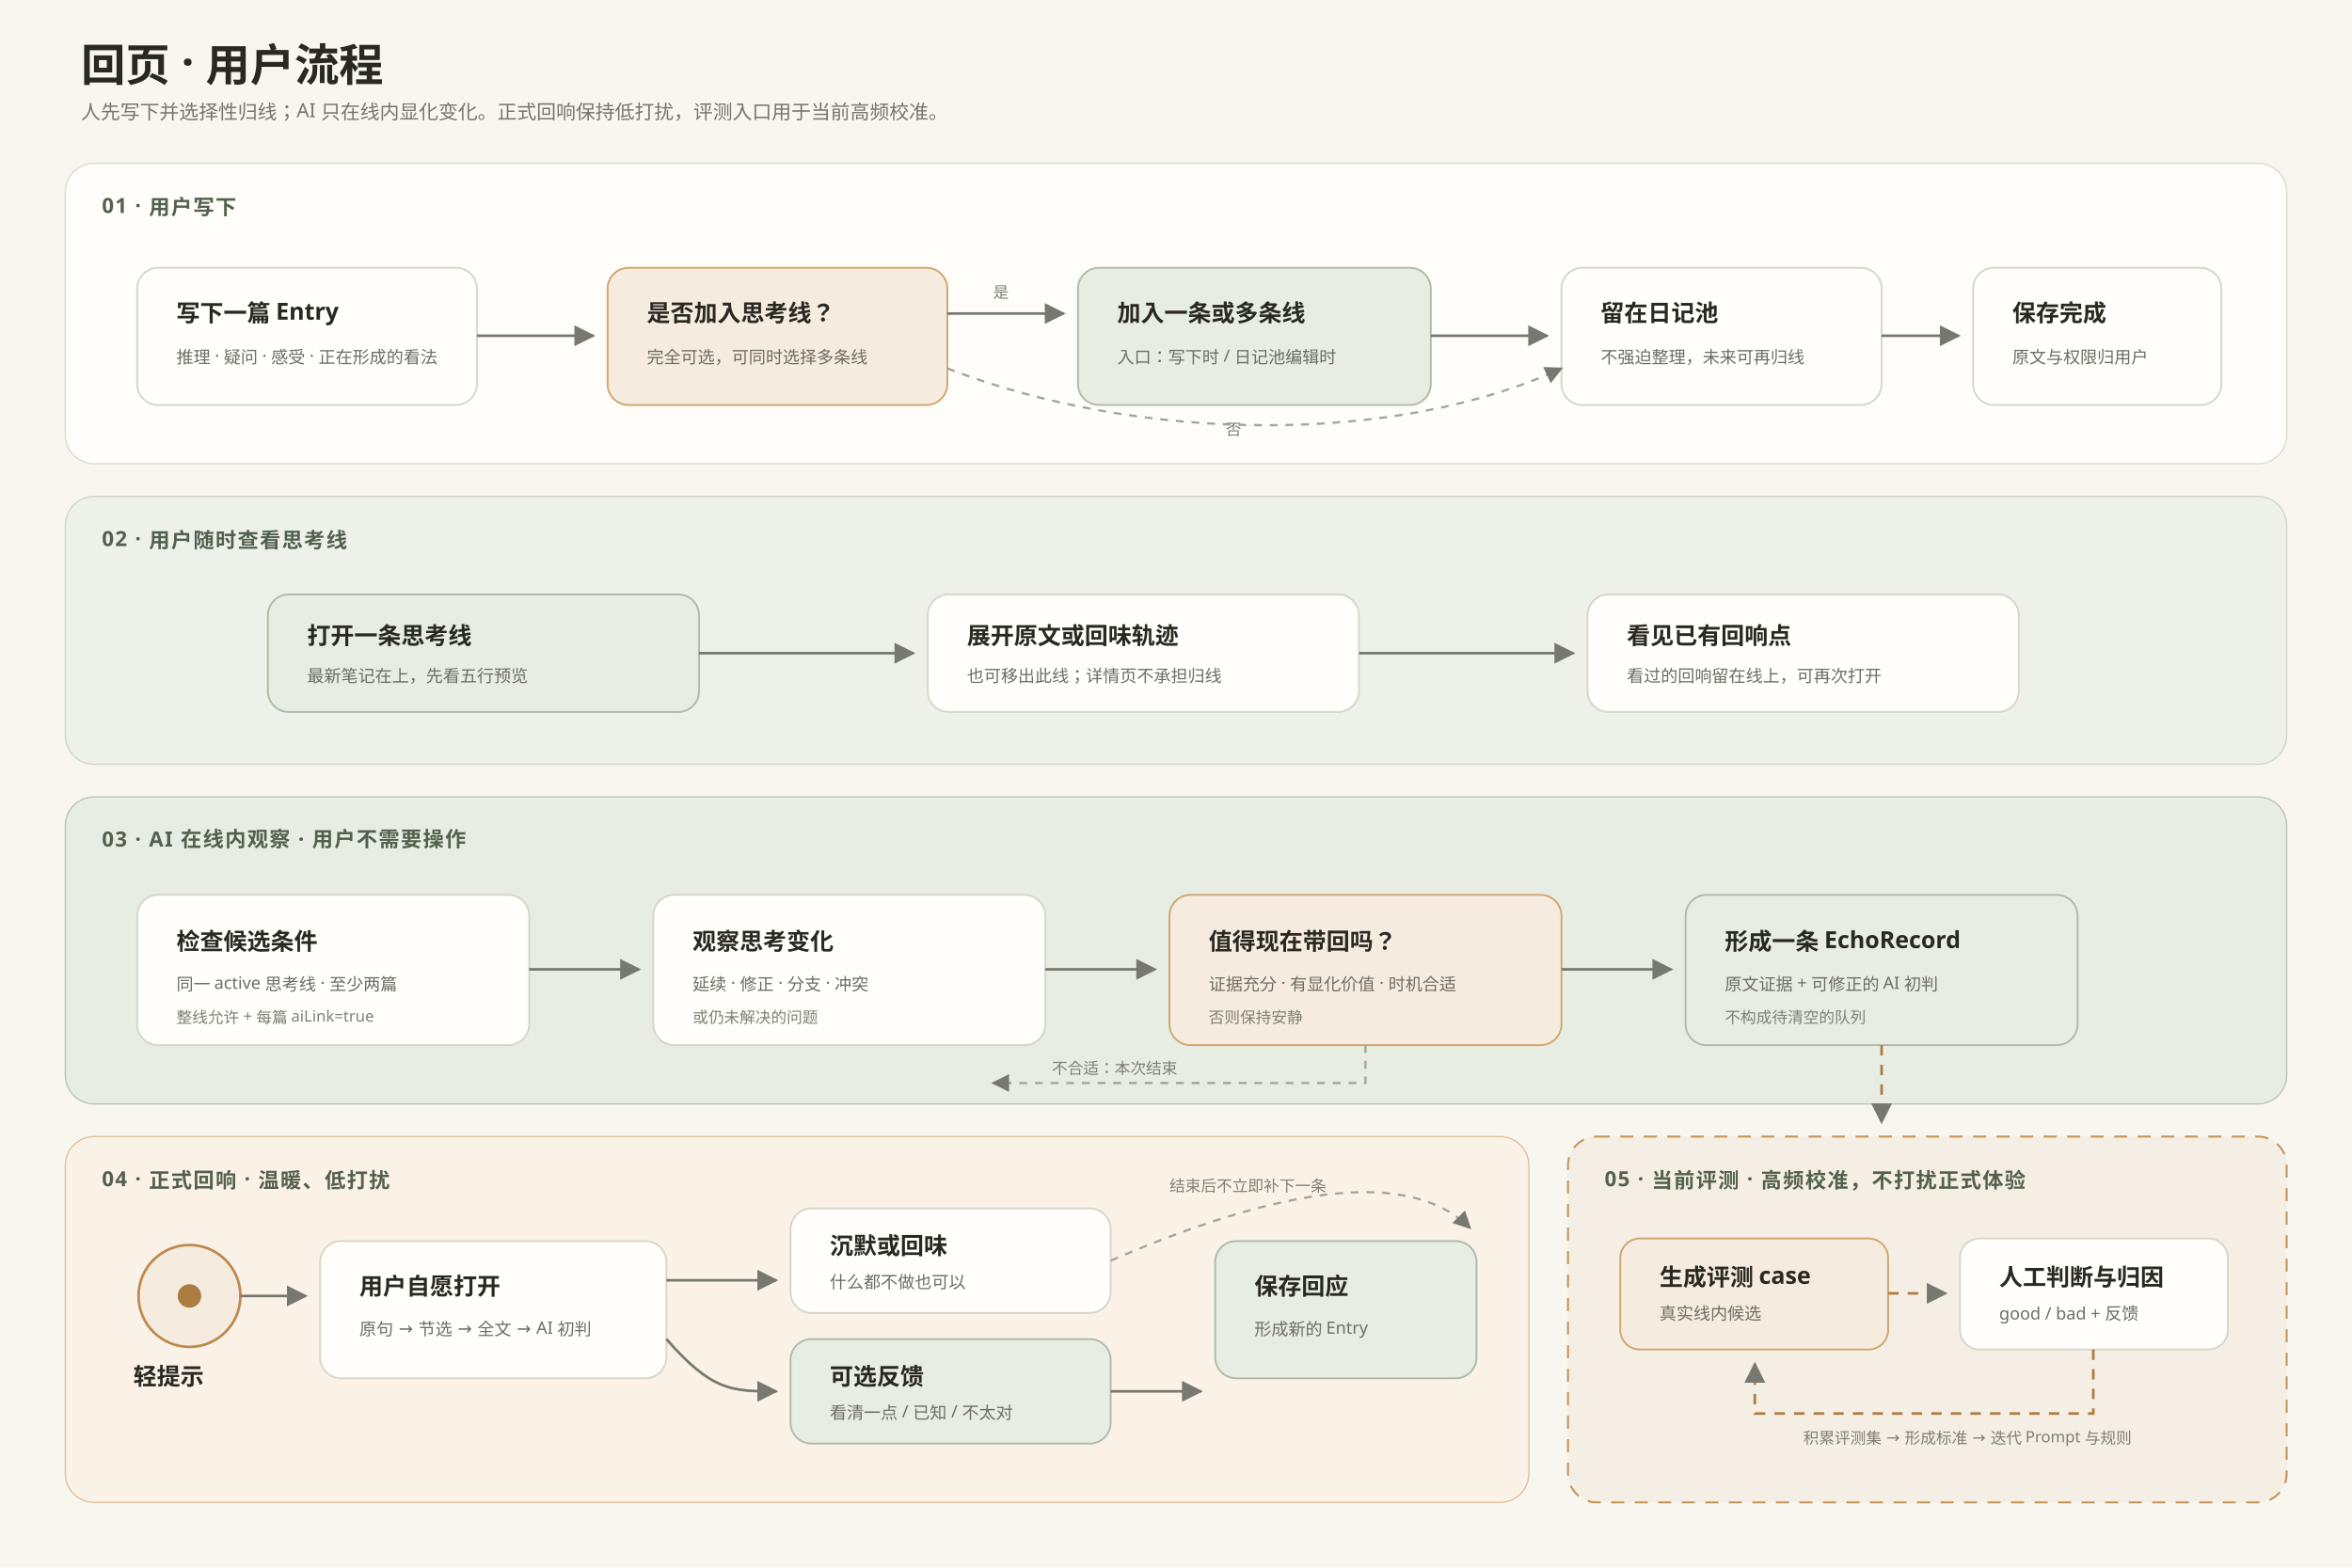
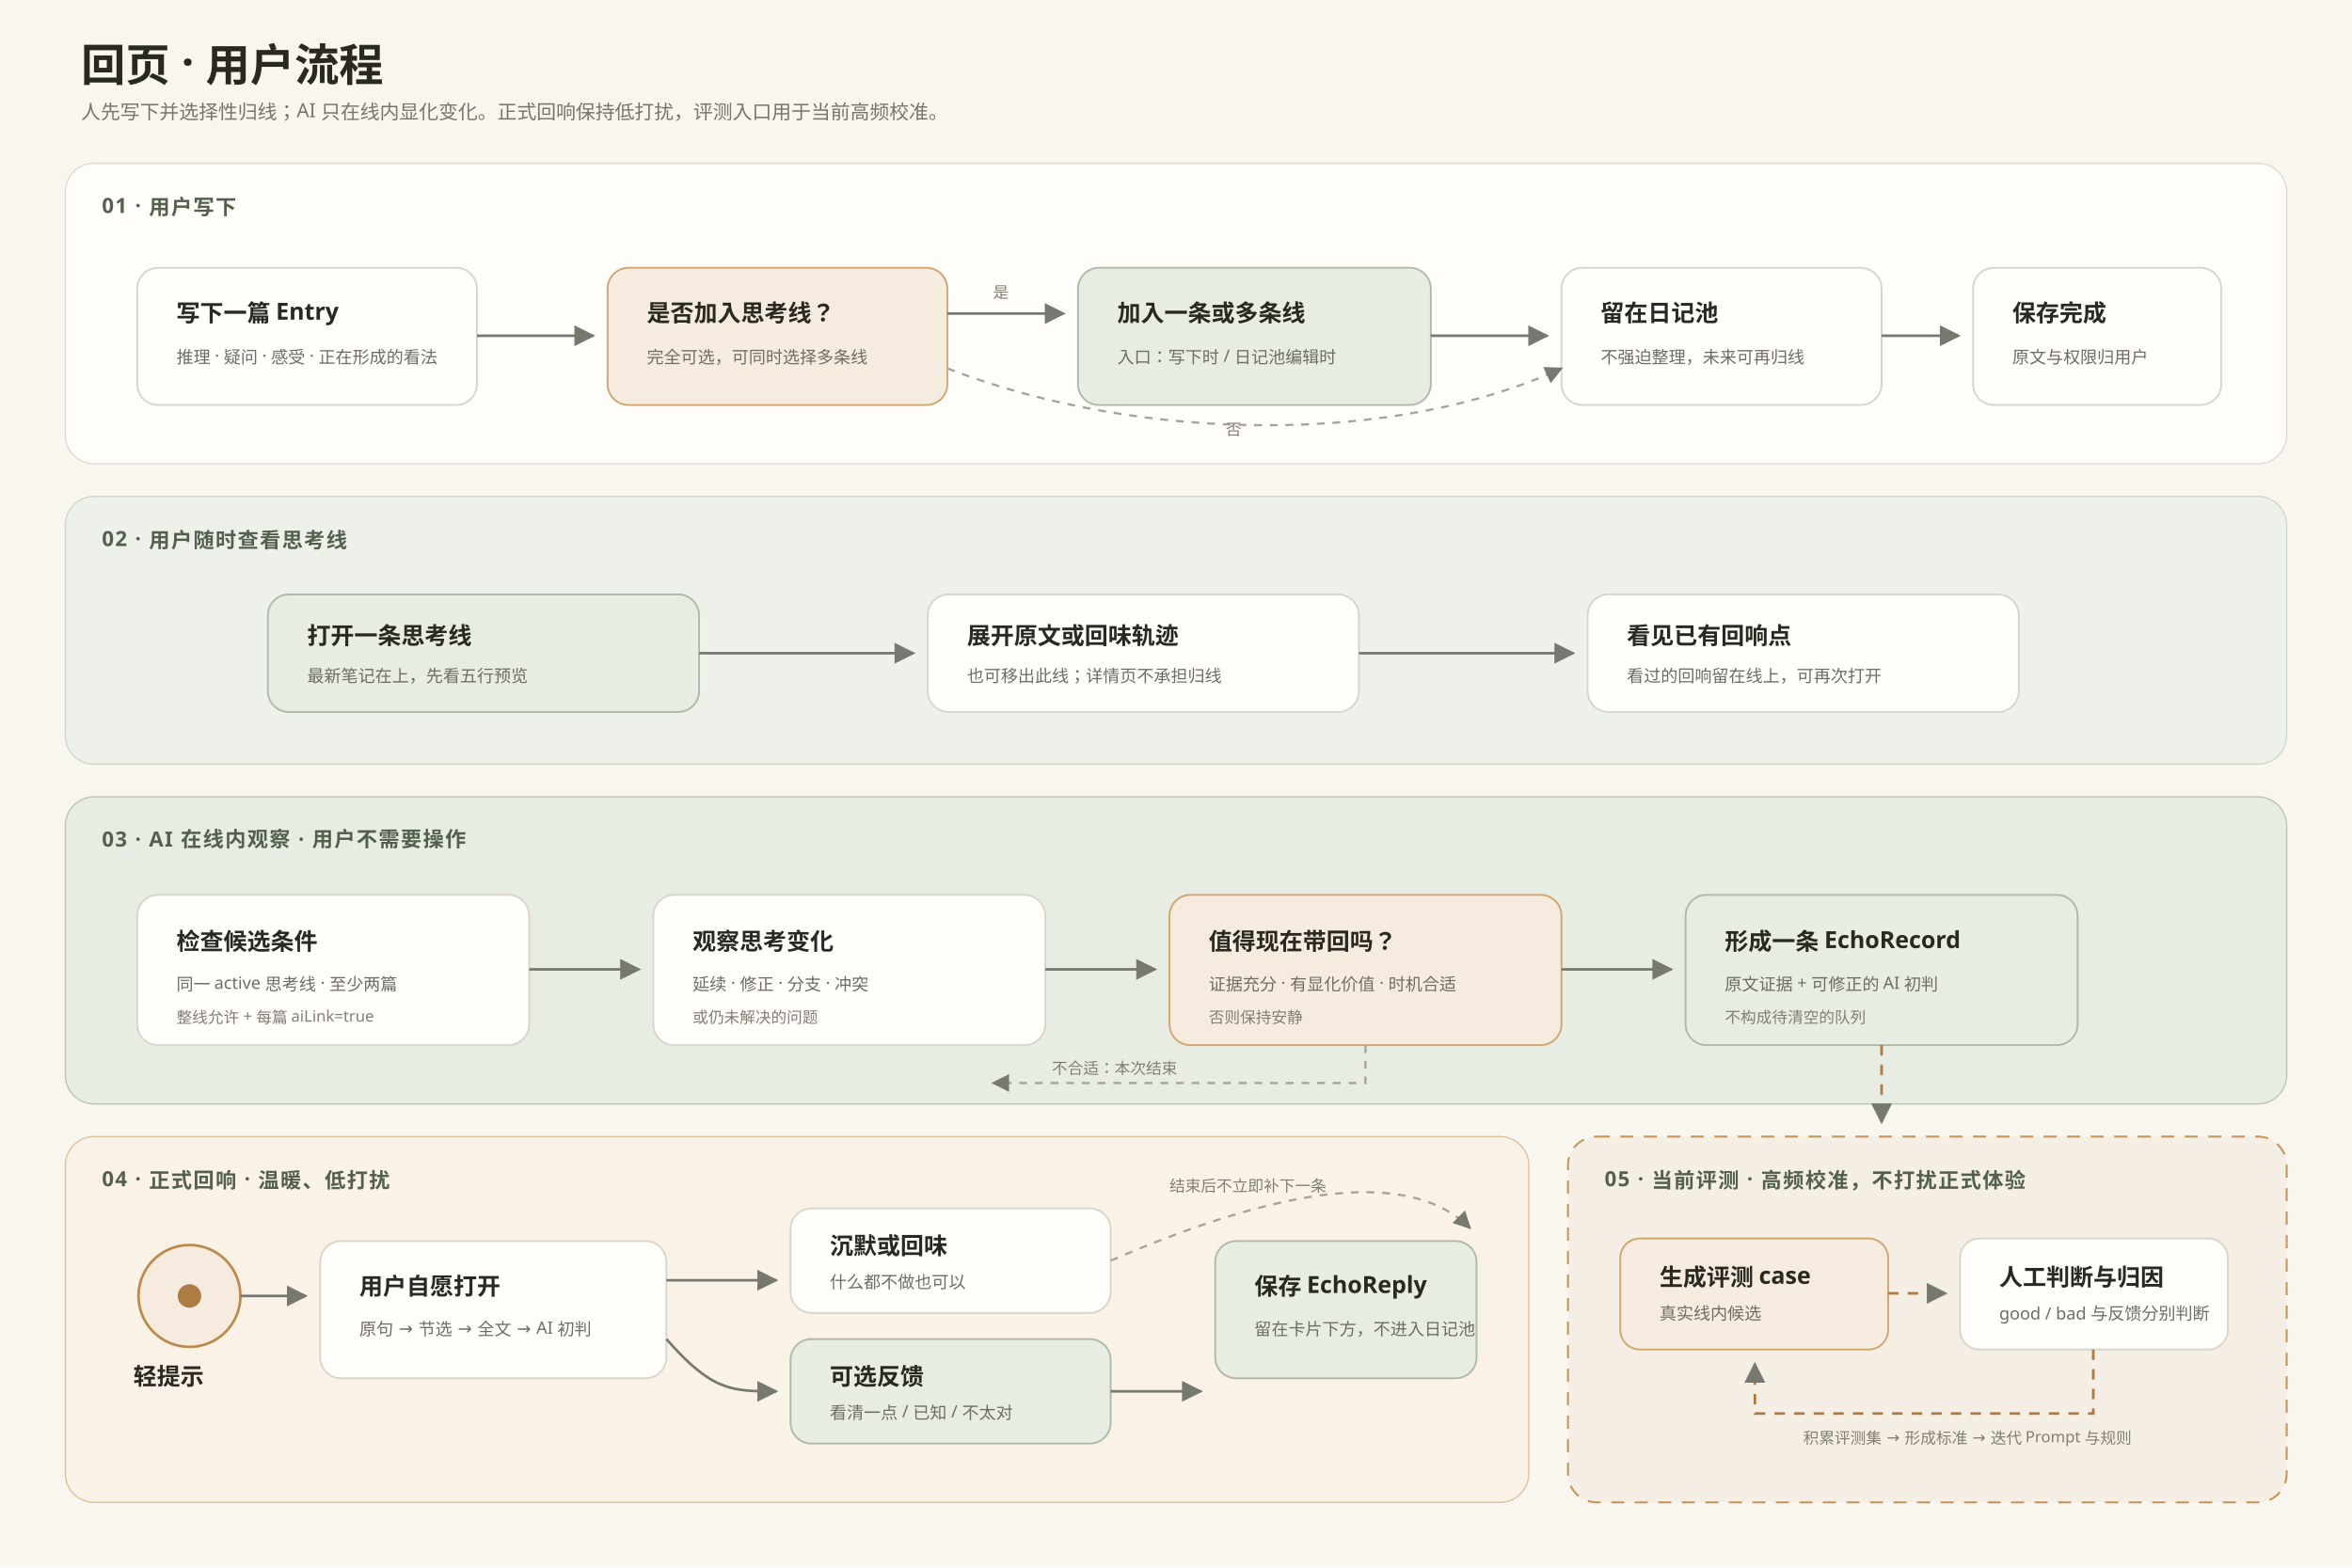
<svg xmlns="http://www.w3.org/2000/svg" width="1800" height="1200" viewBox="0 0 1800 1200" role="img" aria-labelledby="title desc">
  <defs>
    <marker id="arrow" viewBox="0 0 10 10" refX="9" refY="5" markerWidth="8" markerHeight="8" orient="auto-start-reverse">
      <path d="M0 0 10 5 0 10Z" fill="#77786f" />
    </marker>
    <style>
      .title{font:700 34px "Microsoft YaHei","Noto Sans SC",sans-serif;fill:#292821}
      .subtitle{font:15px "Microsoft YaHei","Noto Sans SC",sans-serif;fill:#77756b}
      .lane-title{font:700 16px "Microsoft YaHei","Noto Sans SC",sans-serif;fill:#52604d;letter-spacing:.06em}
      .node-title{font:700 18px "Microsoft YaHei","Noto Sans SC",sans-serif;fill:#292821}
      .body{font:13px "Microsoft YaHei","Noto Sans SC",sans-serif;fill:#6e6c64}
      .small{font:12px "Microsoft YaHei","Noto Sans SC",sans-serif;fill:#817e74}
      .node{fill:#fffefa;stroke:#d8d5ca;stroke-width:1.4}
      .green{fill:#e7ede3;stroke:#aebba9;stroke-width:1.4}
      .amber{fill:#f5ecdf;stroke:#d1a66f;stroke-width:1.4}
      .edge{fill:none;stroke:#77786f;stroke-width:2;marker-end:url(#arrow)}
      .dash{fill:none;stroke:#b07b3e;stroke-width:2;stroke-dasharray:8 7;marker-end:url(#arrow)}
      .quiet{fill:none;stroke:#a6a39a;stroke-width:1.7;stroke-dasharray:6 6;marker-end:url(#arrow)}
    </style>
  </defs>
  <rect width="1800" height="1200" fill="#f8f6ef" />
  <text class="title" x="62" y="62">回页 · 用户流程</text>
  <text class="subtitle" x="62" y="91">人先写下并选择性归线；AI 只在线内显化变化。正式回响保持低打扰，评测入口用于当前高频校准。</text>
  <rect x="50" y="125" width="1700" height="230" rx="22" fill="#fffdfa" stroke="#ddd9cf" />
  <text class="lane-title" x="78" y="163">01 · 用户写下</text>
  <rect class="node" x="105" y="205" width="260" height="105" rx="16" />
  <text class="node-title" x="135" y="246">写下一篇 Entry</text>
  <text class="body" x="135" y="278">推理 · 疑问 · 感受 · 正在形成的看法</text>
  <rect class="amber" x="465" y="205" width="260" height="105" rx="16" />
  <text class="node-title" x="495" y="246">是否加入思考线？</text>
  <text class="body" x="495" y="278">完全可选，可同时选择多条线</text>
  <rect class="green" x="825" y="205" width="270" height="105" rx="16" />
  <text class="node-title" x="855" y="246">加入一条或多条线</text>
  <text class="body" x="855" y="278">入口：写下时 / 日记池编辑时</text>
  <rect class="node" x="1195" y="205" width="245" height="105" rx="16" />
  <text class="node-title" x="1225" y="246">留在日记池</text>
  <text class="body" x="1225" y="278">不强迫整理，未来可再归线</text>
  <rect class="node" x="1510" y="205" width="190" height="105" rx="16" />
  <text class="node-title" x="1540" y="246">保存完成</text>
  <text class="body" x="1540" y="278">原文与权限归用户</text>
  <path class="edge" d="M365 257H454" />
  <path class="edge" d="M725 240H814" />
  <text class="small" x="760" y="228">是</text>
  <path class="quiet" d="M725 282C875 340 1070 340 1195 282" />
  <text class="small" x="938" y="333">否</text>
  <path class="edge" d="M1095 257H1184" />
  <path class="edge" d="M1440 257H1499" />
  <rect x="50" y="380" width="1700" height="205" rx="22" fill="#edf1ea" stroke="#ced7c9" />
  <text class="lane-title" x="78" y="418">02 · 用户随时查看思考线</text>
  <rect class="green" x="205" y="455" width="330" height="90" rx="16" />
  <text class="node-title" x="235" y="493">打开一条思考线</text>
  <text class="body" x="235" y="522">最新笔记在上，先看五行预览</text>
  <rect class="node" x="710" y="455" width="330" height="90" rx="16" />
  <text class="node-title" x="740" y="493">展开原文或回味轨迹</text>
  <text class="body" x="740" y="522">也可移出此线；详情页不承担归线</text>
  <rect class="node" x="1215" y="455" width="330" height="90" rx="16" />
  <text class="node-title" x="1245" y="493">看见已有回响点</text>
  <text class="body" x="1245" y="522">看过的回响留在线上，可再次打开</text>
  <path class="edge" d="M535 500H699" />
  <path class="edge" d="M1040 500H1204" />
  <rect x="50" y="610" width="1700" height="235" rx="22" fill="#e7ede3" stroke="#b9c5b4" />
  <text class="lane-title" x="78" y="648">03 · AI 在线内观察 · 用户不需要操作</text>
  <rect class="node" x="105" y="685" width="300" height="115" rx="16" />
  <text class="node-title" x="135" y="727">检查候选条件</text>
  <text class="body" x="135" y="758">同一 active 思考线 · 至少两篇</text>
  <text class="small" x="135" y="783">整线允许 + 每篇 aiLink=true</text>
  <rect class="node" x="500" y="685" width="300" height="115" rx="16" />
  <text class="node-title" x="530" y="727">观察思考变化</text>
  <text class="body" x="530" y="758">延续 · 修正 · 分支 · 冲突</text>
  <text class="small" x="530" y="783">或仍未解决的问题</text>
  <rect class="amber" x="895" y="685" width="300" height="115" rx="16" />
  <text class="node-title" x="925" y="727">值得现在带回吗？</text>
  <text class="body" x="925" y="758">证据充分 · 有显化价值 · 时机合适</text>
  <text class="small" x="925" y="783">否则保持安静</text>
  <rect class="green" x="1290" y="685" width="300" height="115" rx="16" />
  <text class="node-title" x="1320" y="727">形成一条 EchoRecord</text>
  <text class="body" x="1320" y="758">原文证据 + 可修正的 AI 初判</text>
  <text class="small" x="1320" y="783">不构成待清空的队列</text>
  <path class="edge" d="M405 742H489" />
  <path class="edge" d="M800 742H884" />
  <path class="edge" d="M1195 742H1279" />
  <path class="quiet" d="M1045 800V829H760" />
  <text class="small" x="805" y="822">不合适：本次结束</text>
  <rect x="50" y="870" width="1120" height="280" rx="22" fill="#fbf2e7" stroke="#dcc09a" />
  <text class="lane-title" x="78" y="908" fill="#8a6538">04 · 正式回响 · 温暖、低打扰</text>
  <circle cx="145" cy="992" r="39" fill="#f5ecdf" stroke="#bd894c" stroke-width="2" />
  <circle cx="145" cy="992" r="9" fill="#ad7c42" />
  <text class="node-title" x="102" y="1060">轻提示</text>
  <rect class="node" x="245" y="950" width="265" height="105" rx="16" />
  <text class="node-title" x="275" y="991">用户自愿打开</text>
  <text class="body" x="275" y="1022">原句 → 节选 → 全文 → AI 初判</text>
  <rect class="node" x="605" y="925" width="245" height="80" rx="16" />
  <text class="node-title" x="635" y="960">沉默或回味</text>
  <text class="body" x="635" y="986">什么都不做也可以</text>
  <rect class="green" x="605" y="1025" width="245" height="80" rx="16" />
  <text class="node-title" x="635" y="1060">可选反馈</text>
  <text class="body" x="635" y="1086">看清一点 / 已知 / 不太对</text>
  <rect class="green" x="930" y="950" width="200" height="105" rx="16" />
-   <text class="node-title" x="960" y="991">保存回应</text>
-   <text class="body" x="960" y="1022">形成新的 Entry</text>
+   <text class="node-title" x="960" y="991">保存 EchoReply</text>
+   <text class="body" x="960" y="1022">留在卡片下方，不进入日记池</text>
  <path class="edge" d="M184 992H234" />
  <path class="edge" d="M510 980H594" />
  <path class="edge" d="M510 1025C545 1065 560 1065 594 1065" />
  <path class="edge" d="M850 1065H919" />
  <path class="quiet" d="M850 965C1000 900 1085 900 1125 940" />
  <text class="small" x="895" y="912">结束后不立即补下一条</text>
  <rect x="1200" y="870" width="550" height="280" rx="22" fill="#f4eee4" stroke="#c79557" stroke-width="1.5" stroke-dasharray="10 8" />
  <text class="lane-title" x="1228" y="908" fill="#8a6538">05 · 当前评测 · 高频校准，不打扰正式体验</text>
  <rect class="amber" x="1240" y="948" width="205" height="85" rx="15" />
  <text class="node-title" x="1270" y="984">生成评测 case</text>
  <text class="body" x="1270" y="1010">真实线内候选</text>
  <rect class="node" x="1500" y="948" width="205" height="85" rx="15" />
  <text class="node-title" x="1530" y="984">人工判断与归因</text>
-   <text class="body" x="1530" y="1010">good / bad + 反馈</text>
+   <text class="body" x="1530" y="1010">good / bad 与反馈分别判断</text>
  <path class="dash" d="M1445 990H1489" />
  <path class="dash" d="M1602 1033V1082H1343V1044" />
  <text class="small" x="1380" y="1105">积累评测集 → 形成标准 → 迭代 Prompt 与规则</text>
  <path class="dash" d="M1440 800V859" />
</svg>
